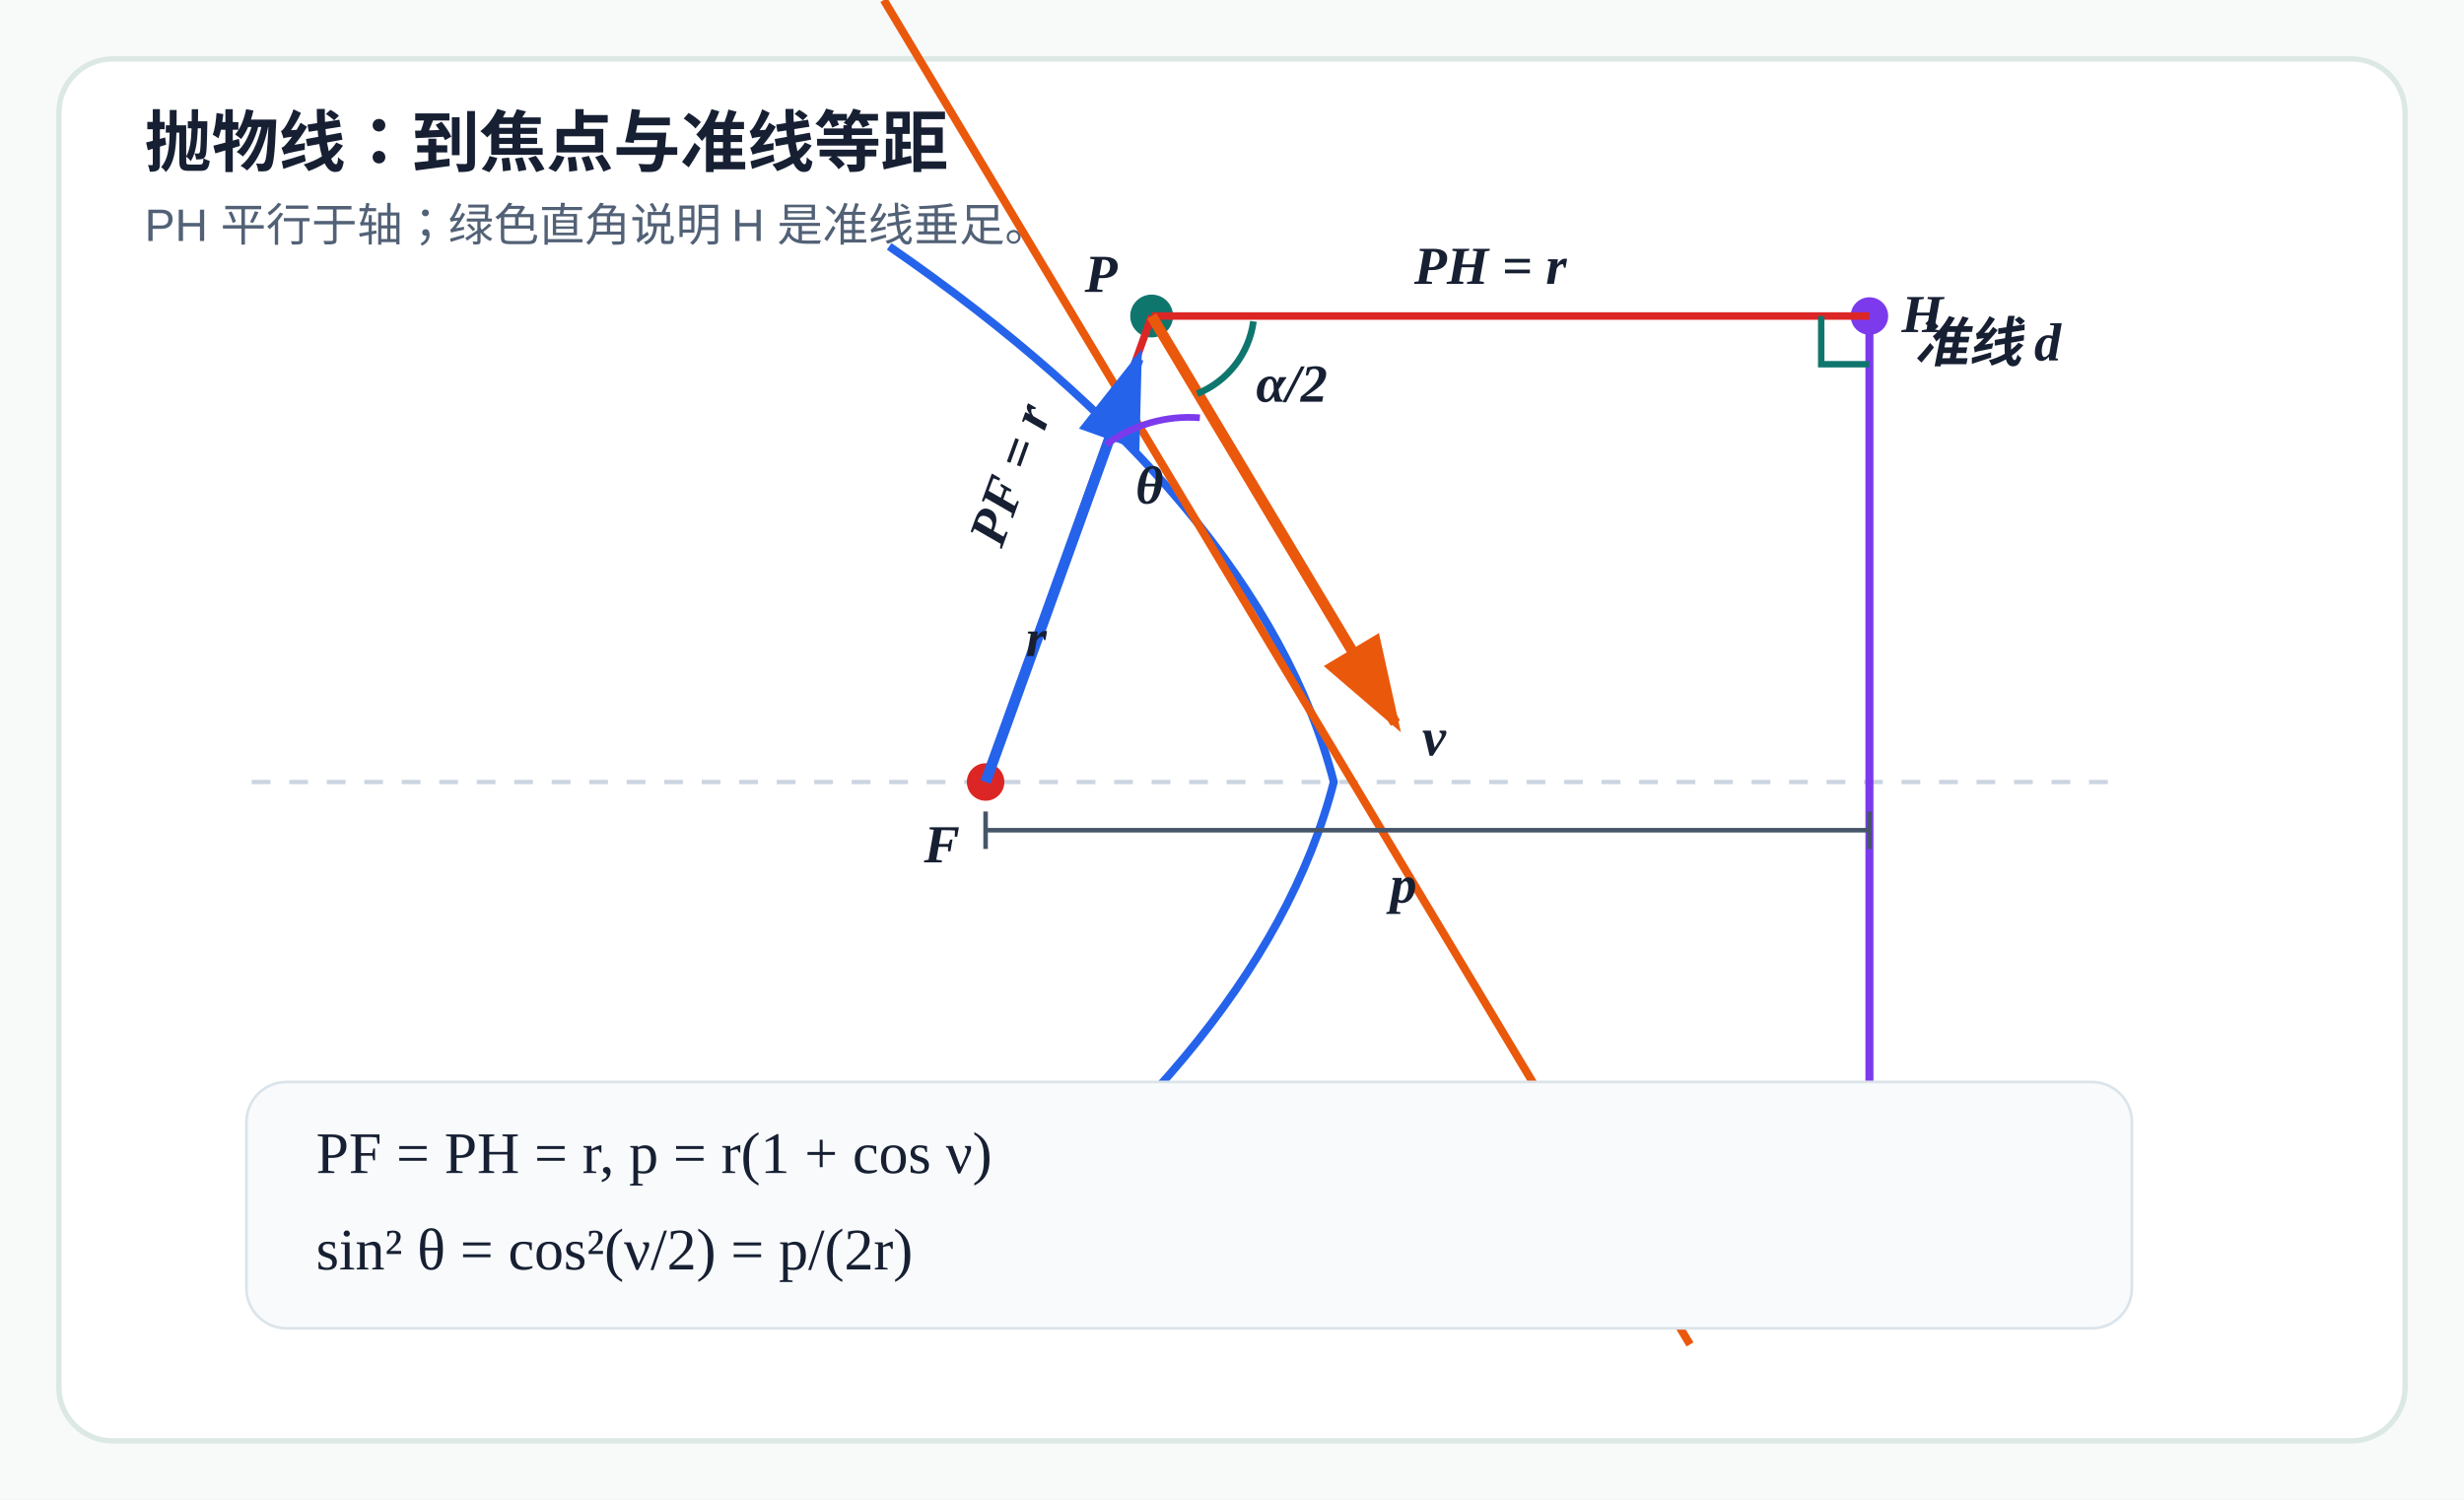
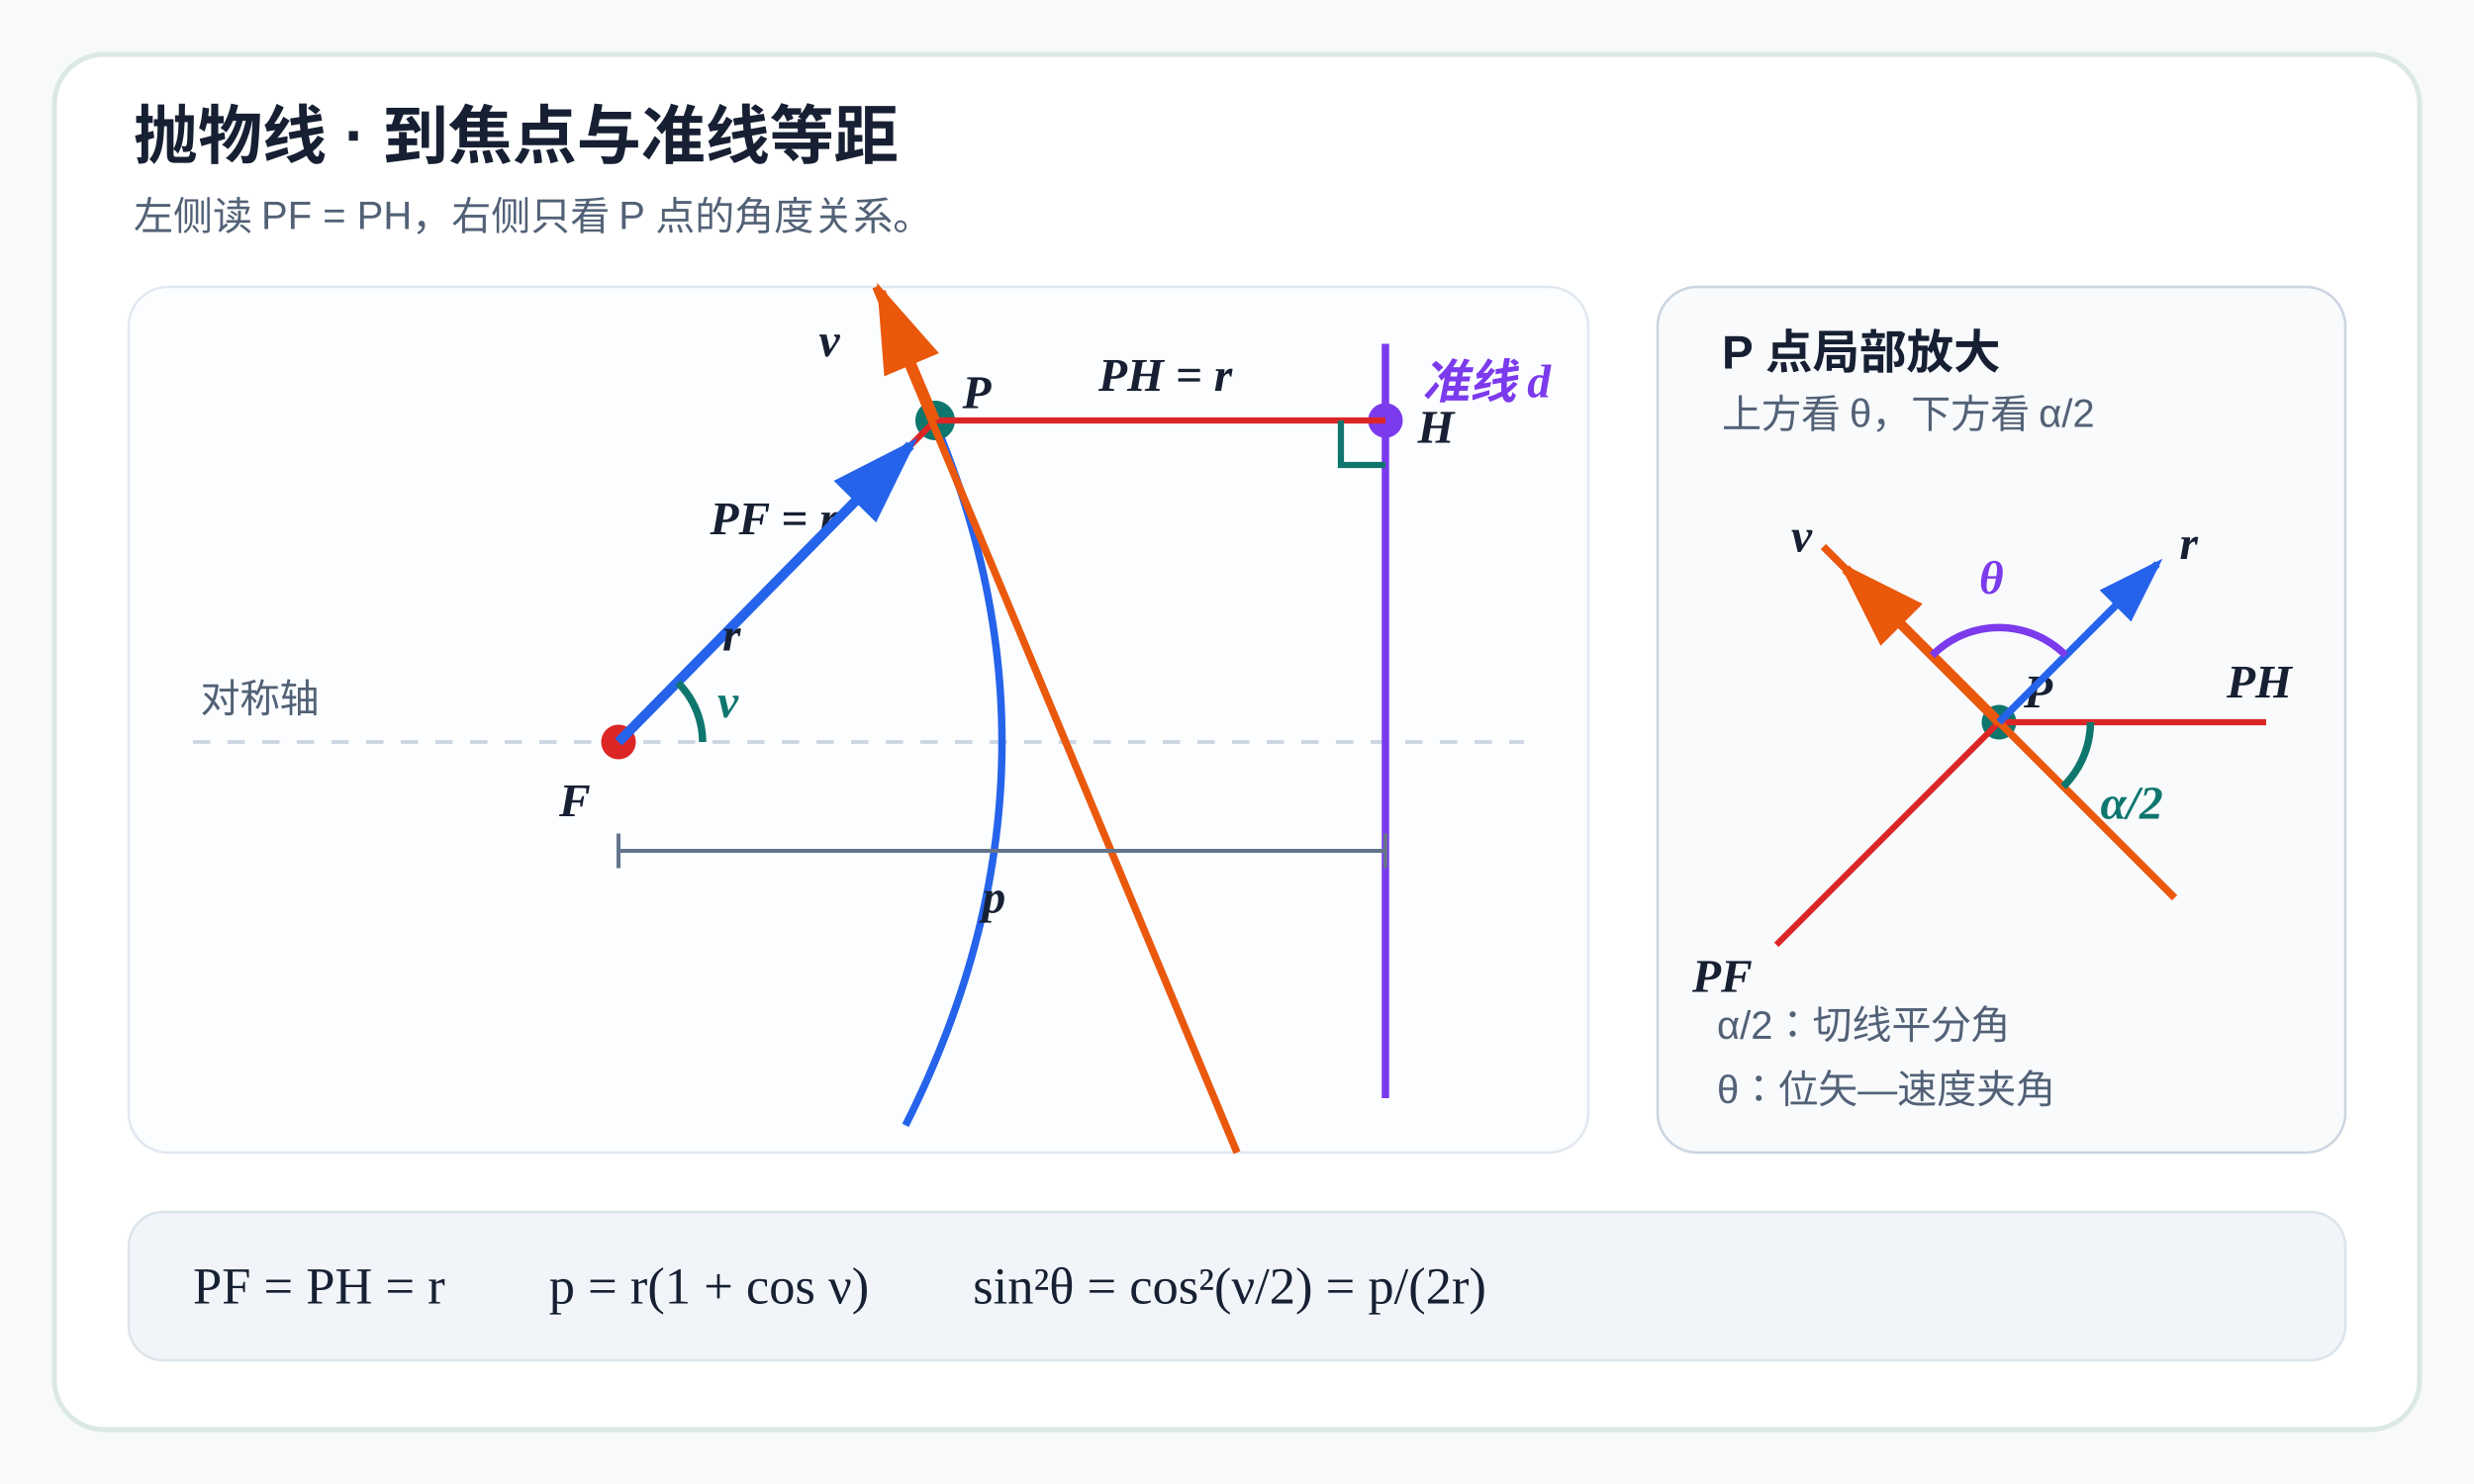
- <svg xmlns="http://www.w3.org/2000/svg" width="920" height="560" viewBox="0 0 920 560" role="img" aria-labelledby="title desc">
+ <svg xmlns="http://www.w3.org/2000/svg" width="1000" height="600" viewBox="0 0 1000 600" role="img" aria-labelledby="title desc">
  <defs>
-     <marker id="arrow-blue" markerWidth="10" markerHeight="10" refX="8" refY="3" orient="auto">
+     <marker id="blue-arrow" markerWidth="10" markerHeight="10" refX="8" refY="3" orient="auto">
      <path d="M0 0 9 3 0 6Z" fill="#2563eb" />
    </marker>
-     <marker id="arrow-orange" markerWidth="10" markerHeight="10" refX="8" refY="3" orient="auto">
+     <marker id="orange-arrow" markerWidth="10" markerHeight="10" refX="8" refY="3" orient="auto">
      <path d="M0 0 9 3 0 6Z" fill="#ea580c" />
    </marker>
    <style>
      text{font-family:"Noto Sans SC","Microsoft YaHei",Arial,sans-serif;fill:#172033}
      .math{font-family:"Cambria Math","Times New Roman",serif;font-style:italic}
-       .label{font-size:20px;font-weight:650}
-       .note{font-size:17px;fill:#526176}
-       .formula{font-size:22px;font-family:"Cambria Math","Times New Roman",serif}
+       .label{font-size:19px;font-weight:650}
+       .small{font-size:16px;fill:#526176}
+       .formula{font-size:21px;font-family:"Cambria Math","Times New Roman",serif}
+       .green{fill:#0f766e}.purple{fill:#7c3aed}
    </style>
  </defs>
-   <rect width="920" height="560" fill="#f7faf9" />
-   <rect x="22" y="22" width="876" height="516" rx="20" fill="#fff" stroke="#dce8e4" stroke-width="2" />
-   <text x="54" y="62" font-size="25" font-weight="750">抛物线：到焦点与准线等距</text>
-   <text x="54" y="90" class="note">PH 平行于轴；绿色直角说明 H 是准线垂足。</text>
-   <line x1="94" y1="292" x2="792" y2="292" stroke="#cbd5e1" stroke-width="1.6" stroke-dasharray="7 7" />
-   <line x1="698" y1="112" x2="698" y2="466" stroke="#7c3aed" stroke-width="3" />
-   <text x="715" y="135" class="math label" fill="#6d28d9">准线 d</text>
-   <path d="M332 92 C422 154 480 222 498 292 C480 362 422 430 332 492" fill="none" stroke="#2563eb" stroke-width="3" />
-   <circle cx="368" cy="292" r="7" fill="#dc2626" />
-   <circle cx="430" cy="118" r="8" fill="#0f766e" />
-   <circle cx="698" cy="118" r="7" fill="#7c3aed" />
-   <text x="345" y="322" class="math label">F</text>
-   <text x="405" y="109" class="math label">P</text>
-   <text x="710" y="124" class="math label">H</text>
-   <line x1="430" y1="118" x2="368" y2="292" stroke="#dc2626" stroke-width="2.8" />
-   <line x1="430" y1="118" x2="698" y2="118" stroke="#dc2626" stroke-width="2.8" />
-   <text x="374" y="205" class="math label" fill="#b91c1c" transform="rotate(-70 374 205)">PF = r</text>
-   <text x="528" y="106" class="math label" fill="#b91c1c">PH = r</text>
-   <path d="M680 118V136H698" fill="none" stroke="#0f766e" stroke-width="2.4" />
-   <line x1="330" y1="0" x2="631" y2="502" stroke="#ea580c" stroke-width="3" />
-   <line x1="430" y1="118" x2="521" y2="270" stroke="#ea580c" stroke-width="4" marker-end="url(#arrow-orange)" />
-   <text x="531" y="282" class="math label" fill="#c2410c">v</text>
-   <line x1="368" y1="292" x2="425" y2="134" stroke="#2563eb" stroke-width="4" marker-end="url(#arrow-blue)" />
-   <text x="383" y="245" class="math label" fill="#1d4ed8">r</text>
-   <path d="M447 147 A34 34 0 0 0 468 120" fill="none" stroke="#0f766e" stroke-width="2.5" />
-   <text x="469" y="150" class="math label" fill="#0f766e">α/2</text>
-   <path d="M413 166 A52 52 0 0 1 448 156" fill="none" stroke="#7c3aed" stroke-width="2.5" />
-   <text x="424" y="188" class="math label" fill="#6d28d9">θ</text>
-   <path d="M368 310H698" stroke="#475569" stroke-width="1.7" />
-   <path d="M368 303V317M698 303V317" stroke="#475569" stroke-width="1.7" />
-   <text x="519" y="337" class="math label">p</text>
-   <rect x="92" y="404" width="704" height="92" rx="15" fill="#f8fafc" stroke="#dbe4ea" />
-   <text x="118" y="438" class="formula">PF = PH = r,   p = r(1 + cos ν)</text>
-   <text x="118" y="474" class="formula">sin² θ = cos²(ν/2) = p/(2r)</text>
+   <rect width="1000" height="600" fill="#f7faf9" />
+   <rect x="22" y="22" width="956" height="556" rx="20" fill="#fff" stroke="#dce8e4" stroke-width="2" />
+   <text x="54" y="64" font-size="26" font-weight="750">抛物线 · 到焦点与准线等距</text>
+   <text x="54" y="93" class="small">左侧读 PF = PH，右侧只看 P 点的角度关系。</text>
+   <rect x="52" y="116" width="590" height="350" rx="16" fill="#fbfdff" stroke="#e2e8f0" />
+   <line x1="78" y1="300" x2="616" y2="300" stroke="#cbd5e1" stroke-width="1.5" stroke-dasharray="7 7" />
+   <text x="81" y="288" class="small">对称轴</text>
+   <line x1="560" y1="139" x2="560" y2="444" stroke="#7c3aed" stroke-width="3" />
+   <text x="575" y="161" class="math label purple">准线 d</text>
+   <path d="M366 145 Q405 222.5 405 300 Q405 377.5 366 455" fill="none" stroke="#2563eb" stroke-width="3" />
+   <circle cx="250" cy="300" r="7" fill="#dc2626" />
+   <circle cx="378" cy="170" r="8" fill="#0f766e" />
+   <circle cx="560" cy="170" r="7" fill="#7c3aed" />
+   <text x="226" y="330" class="math label">F</text>
+   <text x="389" y="165" class="math label">P</text>
+   <text x="573" y="179" class="math label">H</text>
+   <line x1="378" y1="170" x2="250" y2="300" stroke="#dc2626" stroke-width="2.5" />
+   <line x1="378" y1="170" x2="560" y2="170" stroke="#dc2626" stroke-width="2.5" />
+   <text x="287" y="216" class="math label">PF = r</text>
+   <text x="444" y="158" class="math label">PH = r</text>
+   <path d="M542 170V188H560" fill="none" stroke="#0f766e" stroke-width="2.5" />
+   <line x1="354" y1="116" x2="500" y2="466" stroke="#ea580c" stroke-width="3" />
+   <line x1="378" y1="170" x2="356" y2="118" stroke="#ea580c" stroke-width="4" marker-end="url(#orange-arrow)" />
+   <text x="331" y="144" class="math label">v</text>
+   <line x1="250" y1="300" x2="368" y2="180" stroke="#2563eb" stroke-width="4" marker-end="url(#blue-arrow)" />
+   <text x="292" y="263" class="math label">r</text>
+   <path d="M284 300 A34 34 0 0 0 274 276" fill="none" stroke="#0f766e" stroke-width="3" />
+   <text x="290" y="290" class="math label green">ν</text>
+   <line x1="250" y1="344" x2="560" y2="344" stroke="#64748b" stroke-width="1.6" />
+   <path d="M250 337V351M560 337V351" stroke="#64748b" stroke-width="1.6" />
+   <text x="397" y="369" class="math label">p</text>
+   <rect x="670" y="116" width="278" height="350" rx="16" fill="#f8fafc" stroke="#cbd5e1" />
+   <text x="696" y="149" font-size="19" font-weight="700">P 点局部放大</text>
+   <text x="696" y="173" class="small">上方看 θ，下方看 α/2</text>
+   <circle cx="808" cy="292" r="7" fill="#0f766e" />
+   <text x="818" y="286" class="math label">P</text>
+   <line x1="808" y1="292" x2="718" y2="382" stroke="#dc2626" stroke-width="2.5" />
+   <line x1="808" y1="292" x2="916" y2="292" stroke="#dc2626" stroke-width="2.5" />
+   <text x="684" y="401" class="math label">PF</text>
+   <text x="900" y="282" class="math label">PH</text>
+   <line x1="737" y1="221" x2="879" y2="363" stroke="#ea580c" stroke-width="3" />
+   <line x1="808" y1="292" x2="746" y2="230" stroke="#ea580c" stroke-width="4" marker-end="url(#orange-arrow)" />
+   <text x="724" y="223" class="math label">v</text>
+   <line x1="808" y1="292" x2="872" y2="228" stroke="#2563eb" stroke-width="3" marker-end="url(#blue-arrow)" />
+   <text x="881" y="226" class="math label">r</text>
+   <path d="M781 265 A38 38 0 0 1 835 265" fill="none" stroke="#7c3aed" stroke-width="3" />
+   <text x="800" y="240" class="math label purple">θ</text>
+   <path d="M845 292 A37 37 0 0 1 834 318" fill="none" stroke="#0f766e" stroke-width="3" />
+   <text x="849" y="331" class="math label green">α/2</text>
+   <text x="694" y="420" class="small">α/2：切线平分角</text>
+   <text x="694" y="446" class="small">θ：位矢—速度夹角</text>
+   <rect x="52" y="490" width="896" height="60" rx="14" fill="#f1f5f9" stroke="#dbe4ea" />
+   <text x="78" y="527" class="formula">PF = PH = r　　p = r(1 + cos ν)　　sin²θ = cos²(ν/2) = p/(2r)</text>
</svg>
